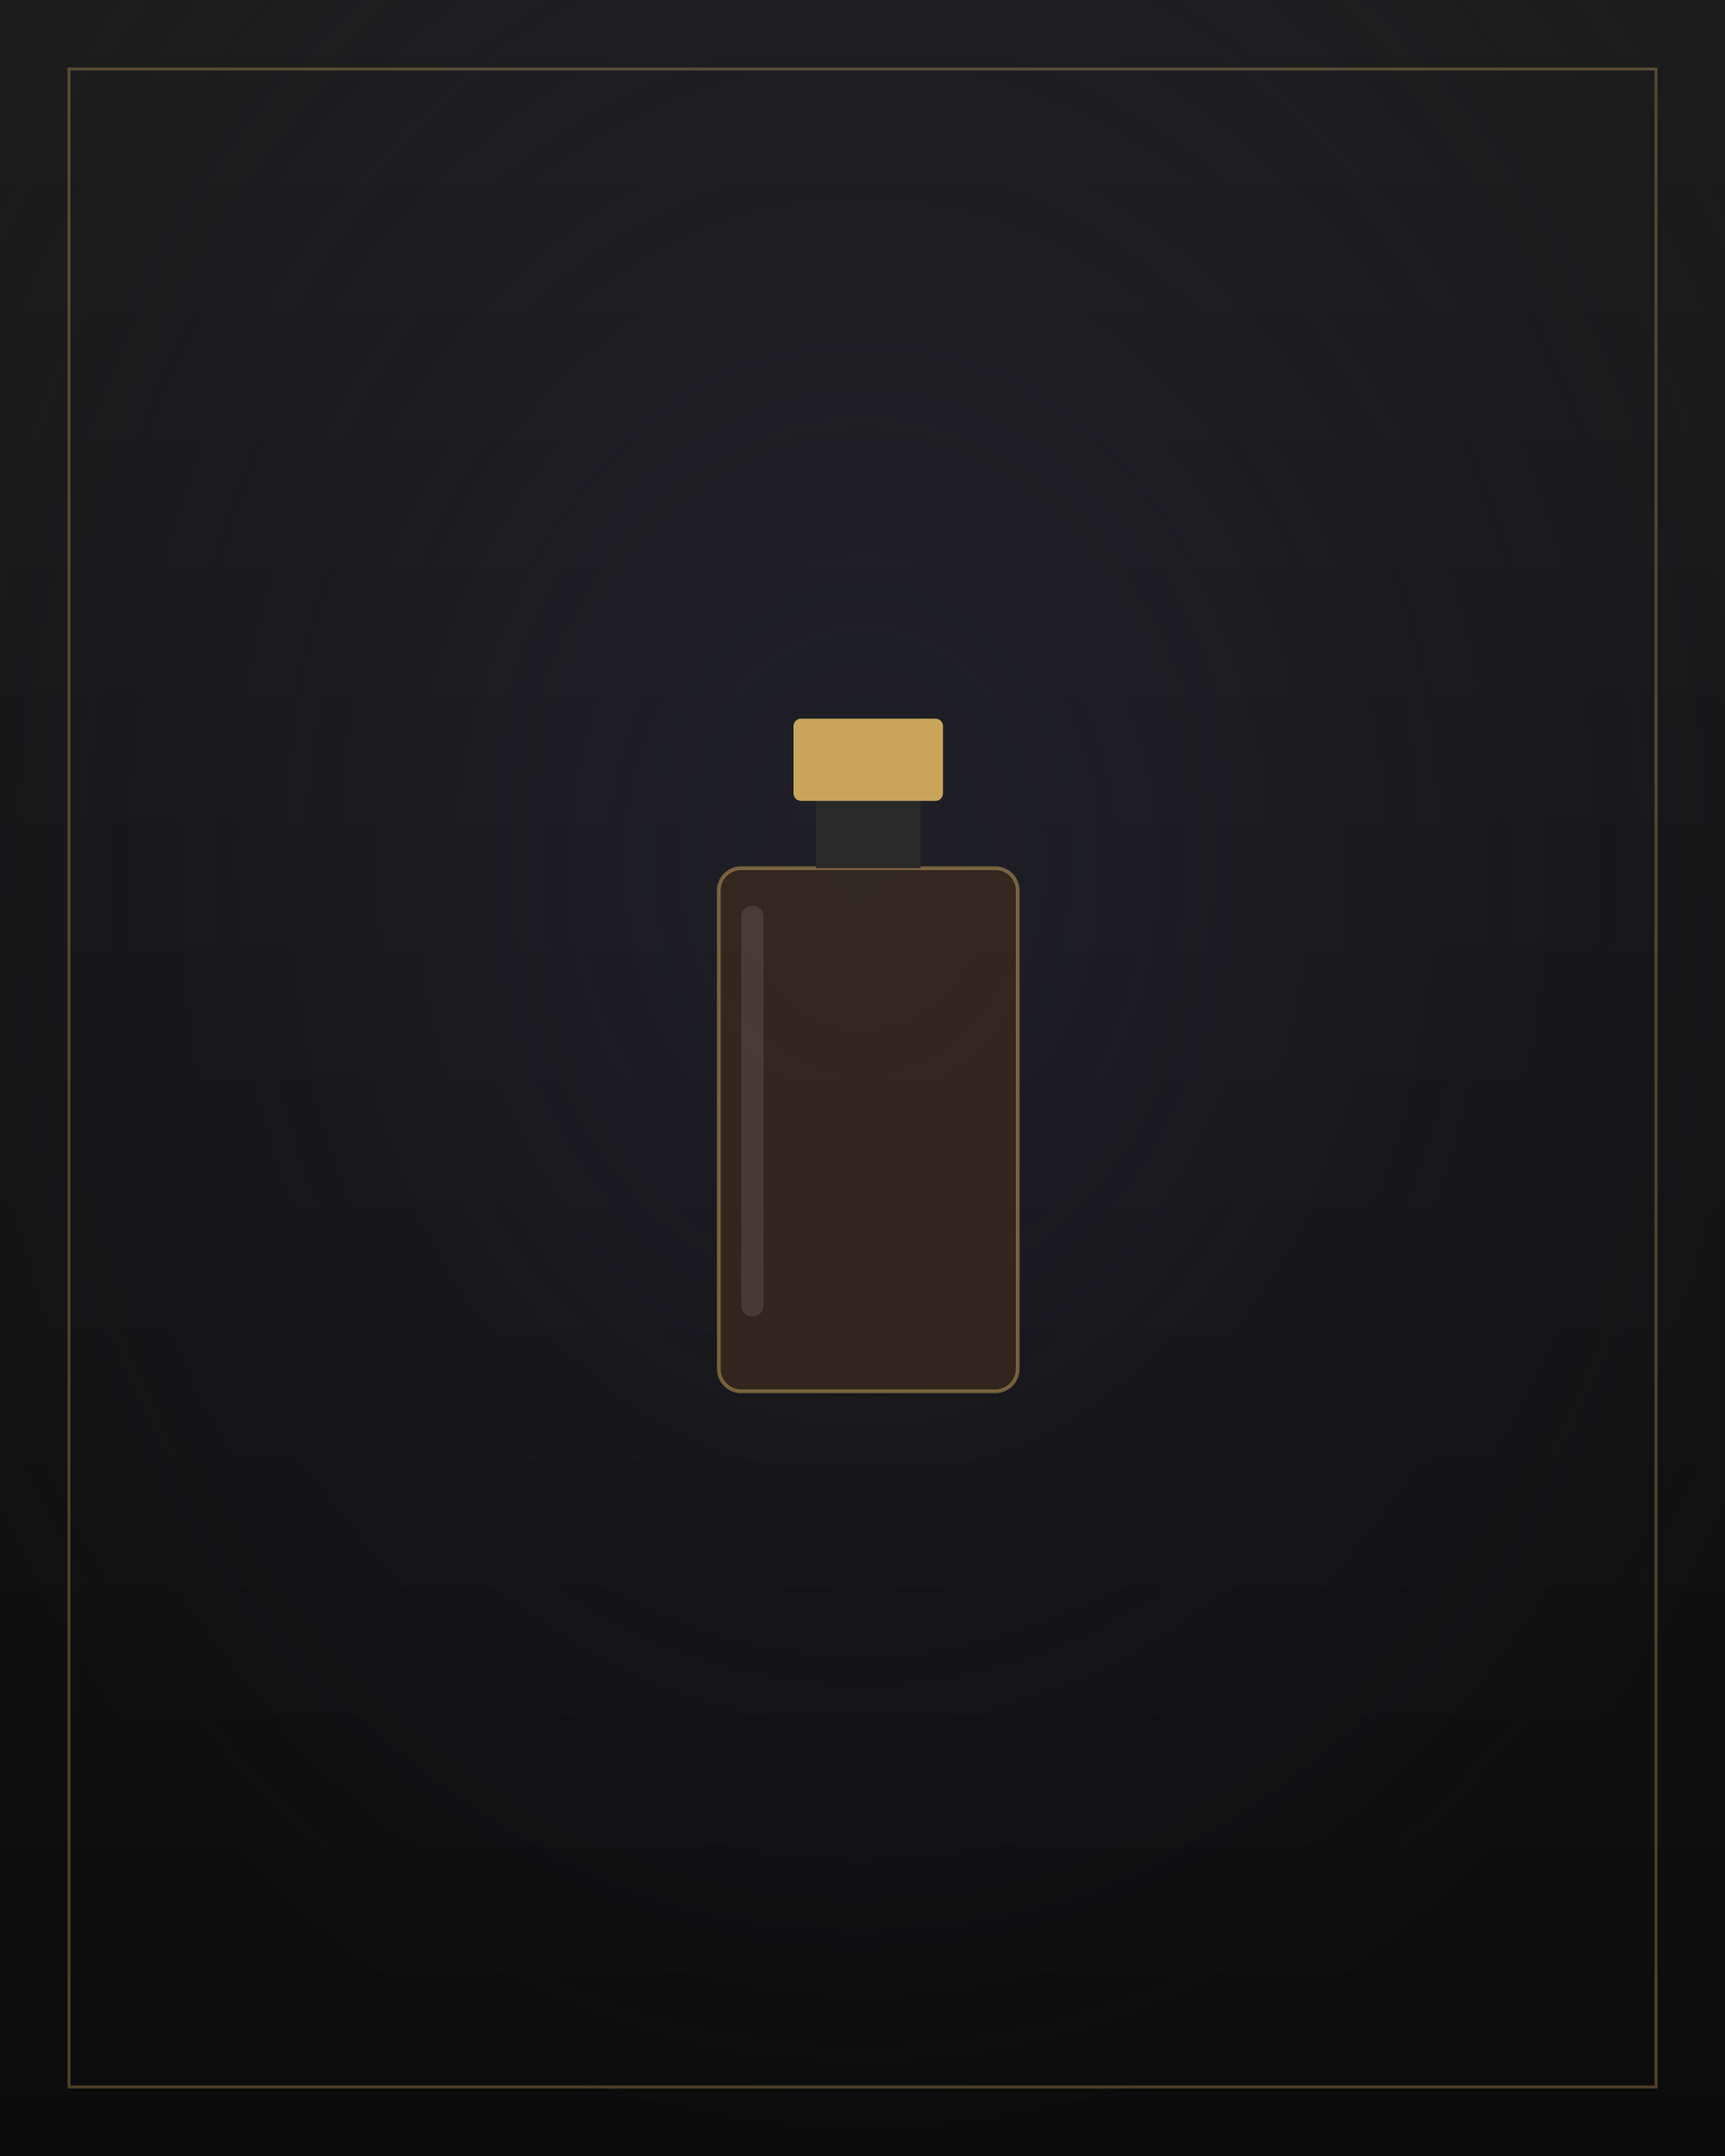
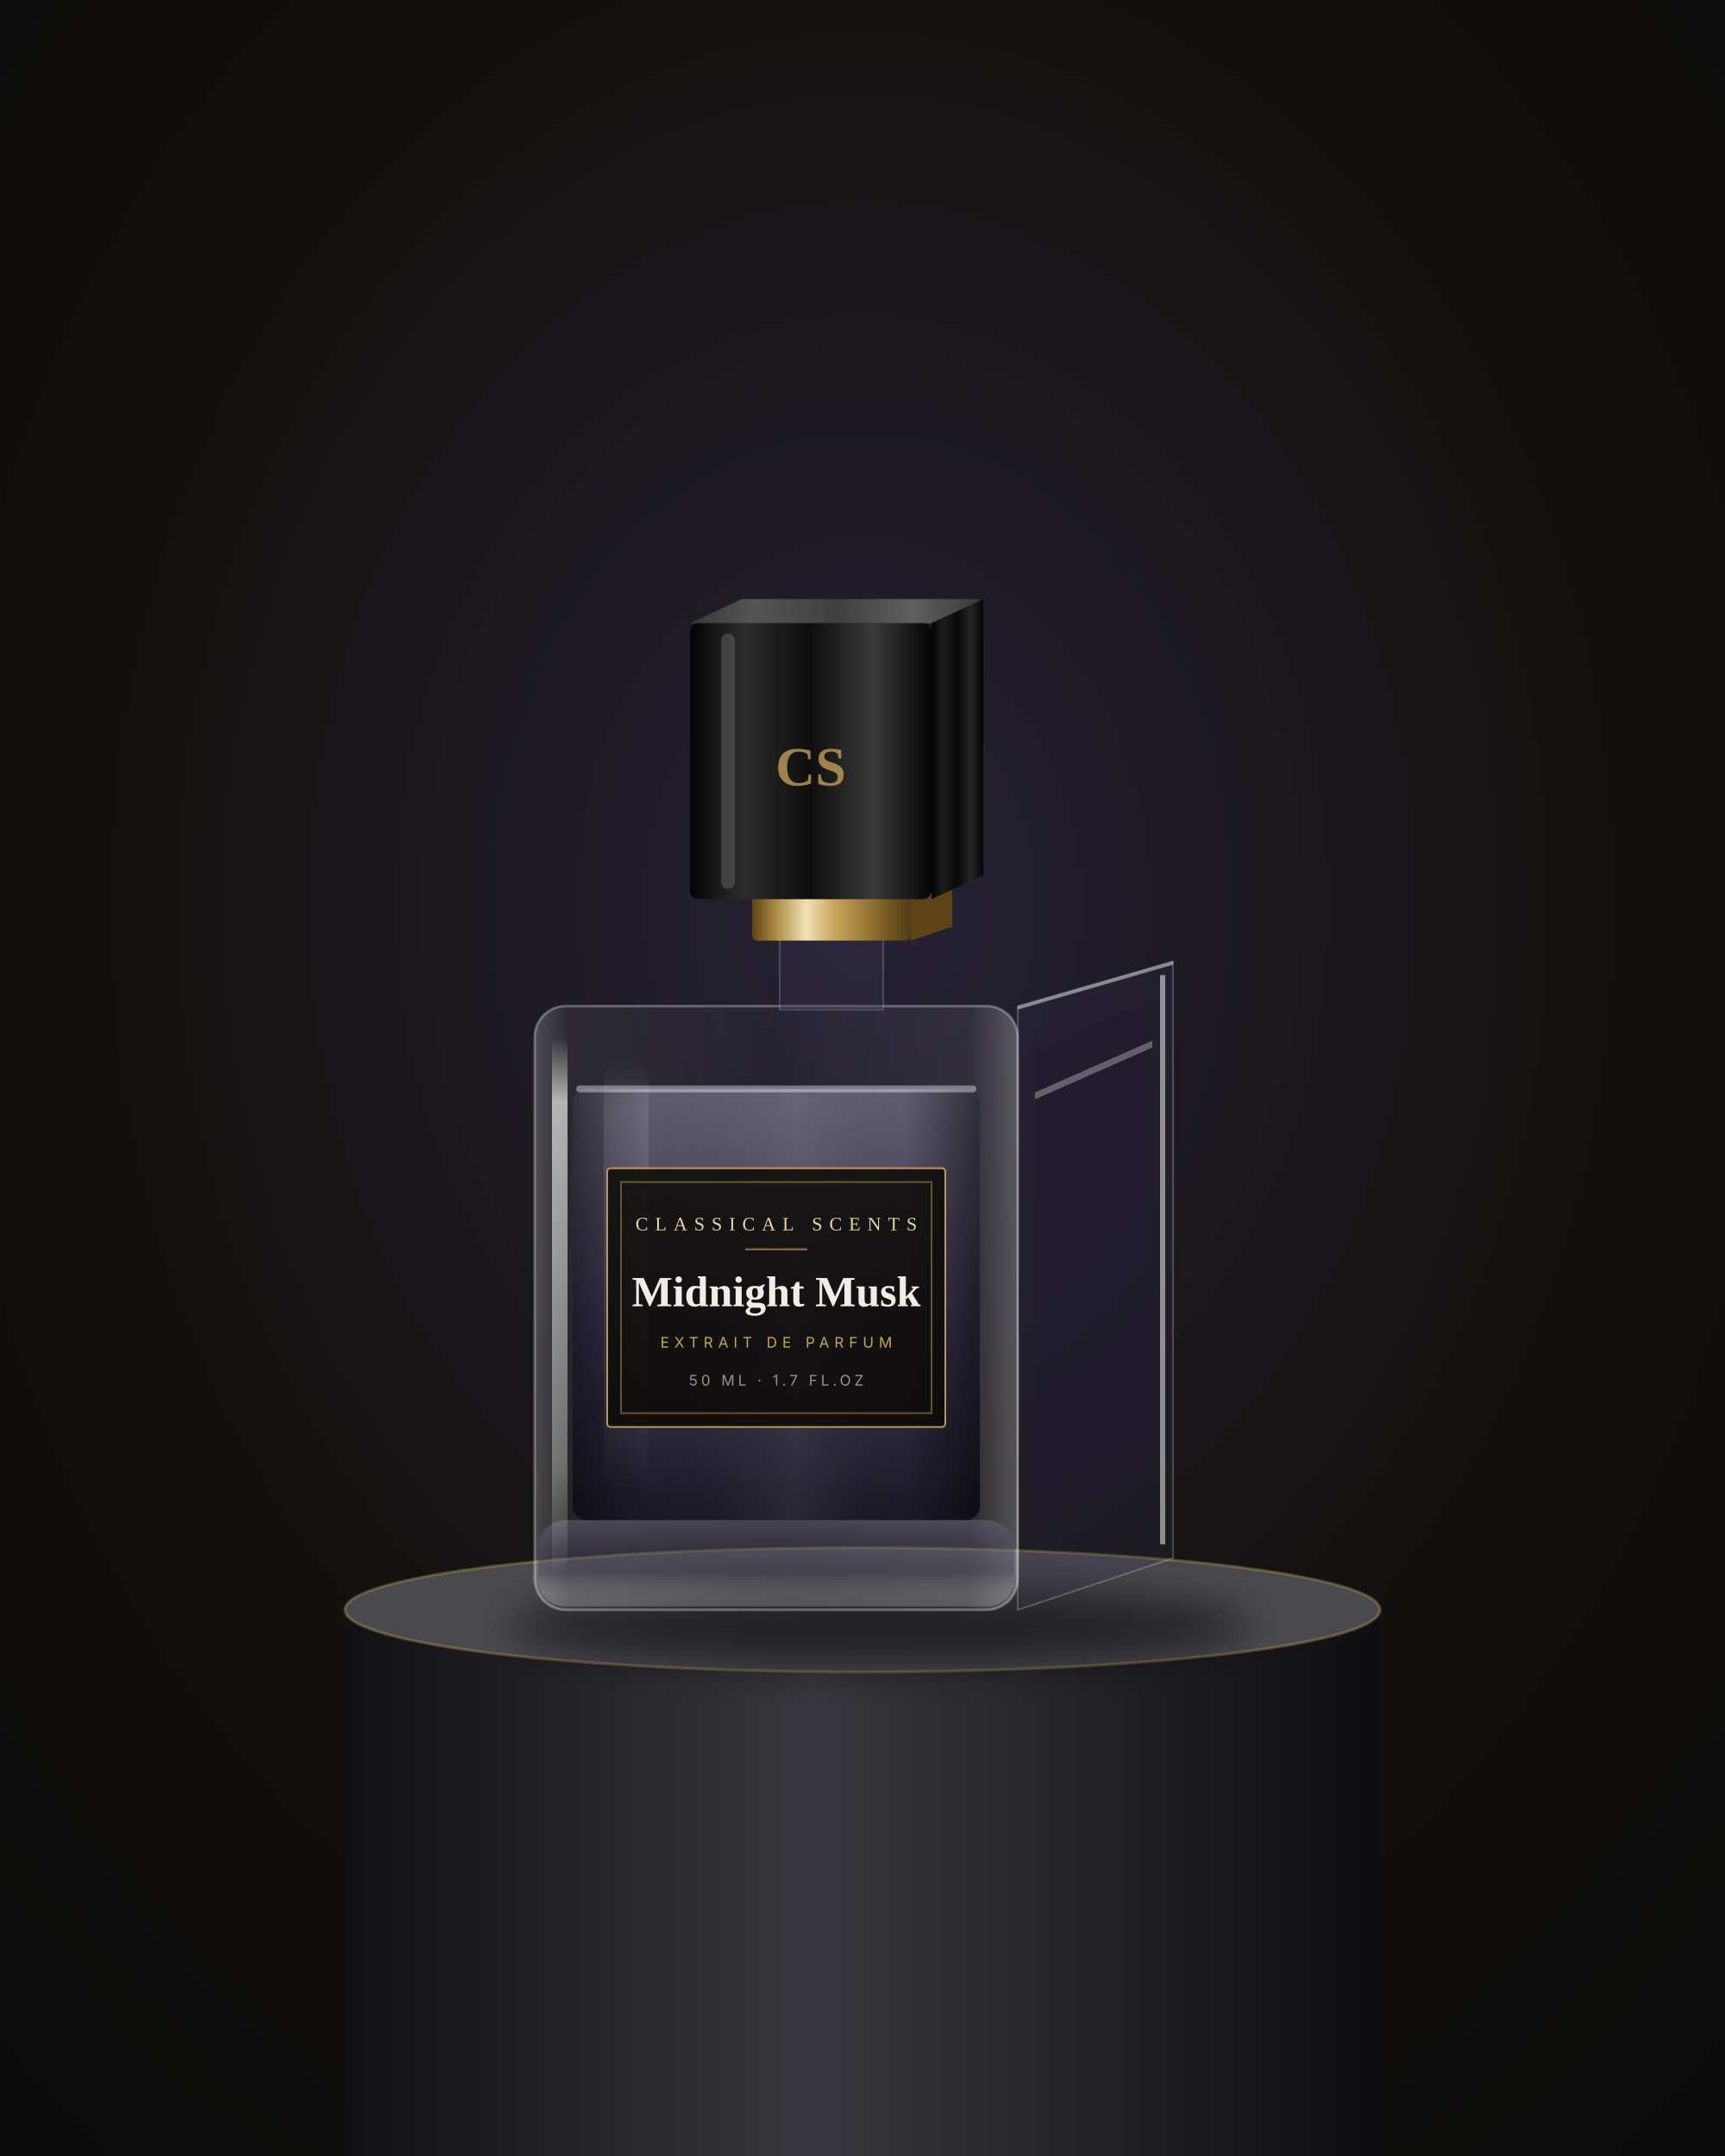
<svg xmlns="http://www.w3.org/2000/svg" width="600" height="750" viewBox="0 0 600 750" role="img" aria-label="Men">
  <defs>
-     <linearGradient id="bg" x1="0" y1="0" x2="0" y2="1">
-       <stop offset="0" stop-color="#1C1C1C" />
+     <radialGradient id="g17" cx=".5" cy=".42" r=".75">
+       <stop offset="0" stop-color="#262234" />
+       <stop offset=".55" stop-color="#141210" />
      <stop offset="1" stop-color="#0B0B0B" />
-     </linearGradient>
-     <radialGradient id="t" cx=".5" cy=".4" r=".6">
-       <stop offset="0" stop-color="#2b2a3d" stop-opacity=".45" />
-       <stop offset="1" stop-color="#2b2a3d" stop-opacity="0" />
    </radialGradient>
  </defs>
-   <rect width="600" height="750" fill="url(#bg)" />
-   <rect width="600" height="750" fill="url(#t)" />
-   <rect x="24" y="24" width="552" height="702" fill="none" stroke="#C9A55C" stroke-opacity=".35" />
-   <g transform="translate(250 250) scale(1.3)">
-     <rect x="0" y="40" width="80" height="140" rx="6" fill="#3d2b1f" fill-opacity=".7" stroke="#C9A55C" stroke-opacity=".5" />
-     <rect x="26" y="20" width="28" height="20" fill="#2A2A2A" />
-     <rect x="20" y="0" width="40" height="22" rx="2" fill="#C9A55C" />
-     <rect x="6" y="50" width="6" height="110" rx="3" fill="#fff" opacity=".1" />
+   <rect width="600" height="750" fill="url(#g17)" />
+   <defs>
+     <linearGradient id="pl18" x1="0" x2="1">
+       <stop offset="0" stop-color="#111114" />
+       <stop offset=".45" stop-color="#37373d" />
+       <stop offset="1" stop-color="#0e0e11" />
+     </linearGradient>
+   </defs>
+   <rect x="120" y="560" width="360" height="190" fill="url(#pl18)" />
+   <ellipse cx="300" cy="560" rx="180" ry="21.6" fill="#49494e" />
+   <ellipse cx="300" cy="560" rx="180" ry="21.6" fill="none" stroke="#C9A55C" stroke-opacity=".35" />
+   <g transform="translate(60 126.8) scale(0.6)">
+     <defs>
+       <linearGradient id="q19gl" x1="0" x2="1">
+         <stop offset="0" stop-color="#fff" stop-opacity=".22" />
+         <stop offset=".07" stop-color="#fff" stop-opacity=".06" />
+         <stop offset=".5" stop-color="#fff" stop-opacity=".02" />
+         <stop offset=".9" stop-color="#fff" stop-opacity=".07" />
+         <stop offset="1" stop-color="#fff" stop-opacity=".26" />
+       </linearGradient>
+       <linearGradient id="q19lq" x1="0" y1="0" x2="0" y2="1">
+         <stop offset="0" stop-color="#6b687c" stop-opacity=".82" />
+         <stop offset=".55" stop-color="#3a3550" stop-opacity=".9" />
+         <stop offset="1" stop-color="#1a1824" stop-opacity=".97" />
+       </linearGradient>
+       <linearGradient id="q19lh" x1="0" x2="1">
+         <stop offset="0" stop-color="#000" stop-opacity=".45" />
+         <stop offset=".18" stop-color="#000" stop-opacity="0" />
+         <stop offset=".55" stop-color="#fff" stop-opacity=".06" />
+         <stop offset=".82" stop-color="#000" stop-opacity="0" />
+         <stop offset="1" stop-color="#000" stop-opacity=".5" />
+       </linearGradient>
+       <linearGradient id="q19bs" x1="0" y1="0" x2="0" y2="1">
+         <stop offset="0" stop-color="#6b687c" stop-opacity=".55" />
+         <stop offset=".6" stop-color="#3a3550" stop-opacity=".35" />
+         <stop offset="1" stop-color="#fff" stop-opacity=".18" />
+       </linearGradient>
+       <linearGradient id="q19cp" x1="0" x2="1">
+         <stop offset="0" stop-color="#040404" />
+         <stop offset="0.22" stop-color="#2c2c2c" />
+         <stop offset="0.5" stop-color="#0e0e0e" />
+         <stop offset="0.76" stop-color="#3a3a3a" />
+         <stop offset="1" stop-color="#050505" />
+       </linearGradient>
+       <linearGradient id="q19cs" x1="0" x2="1">
+         <stop offset="0" stop-color="#040404" />
+         <stop offset="0.22" stop-color="#2c2c2c" />
+         <stop offset="0.5" stop-color="#0e0e0e" />
+         <stop offset="0.76" stop-color="#3a3a3a" />
+         <stop offset="1" stop-color="#050505" />
+       </linearGradient>
+       <linearGradient id="q19co" x1="0" x2="1">
+         <stop offset="0" stop-color="#5c4418" />
+         <stop offset="0.14" stop-color="#a8863e" />
+         <stop offset="0.34" stop-color="#f1e2b5" />
+         <stop offset="0.52" stop-color="#c9a55c" />
+         <stop offset="0.78" stop-color="#8a6a2c" />
+         <stop offset="1" stop-color="#4f3a14" />
+       </linearGradient>
+       <linearGradient id="q19sp" x1="0" y1="0" x2="0" y2="1">
+         <stop offset="0" stop-color="#fff" stop-opacity="0" />
+         <stop offset=".12" stop-color="#fff" stop-opacity=".7" />
+         <stop offset=".8" stop-color="#fff" stop-opacity=".35" />
+         <stop offset="1" stop-color="#fff" stop-opacity="0" />
+       </linearGradient>
+       <linearGradient id="q19sw" x1="0" x2="1">
+         <stop offset="0" stop-color="#fff" stop-opacity="0" />
+         <stop offset=".5" stop-color="#fff" stop-opacity=".22" />
+         <stop offset="1" stop-color="#fff" stop-opacity="0" />
+       </linearGradient>
+       <filter id="q19bl" x="-50%" y="-50%" width="200%" height="200%">
+         <feGaussianBlur stdDeviation="12" />
+       </filter>
+     </defs>
+     <ellipse cx="410" cy="732" rx="215" ry="22" fill="#000" opacity=".55" filter="url(#q19bl)" />
+     <polygon points="490,372 580,346 580,692 490,722" fill="#3a3550" fill-opacity=".2" stroke="#fff" stroke-opacity=".22" />
+     <polygon points="500,398 568,368 568,644 500,672" fill="#201d2c" fill-opacity=".75" />
+     <polygon points="500,422 568,392 568,396 500,426" fill="#fff" fill-opacity=".3" />
+     <path d="M574 354V684" stroke="#fff" stroke-opacity=".5" stroke-width="3" />
+     <polygon points="490,372 580,346 580,348 490,374" fill="#fff" fill-opacity=".45" />
+     <rect x="210" y="372" width="280" height="350" rx="18" fill="url(#q19gl)" stroke="#fff" stroke-opacity=".3" stroke-width="1.5" />
+     <rect x="232" y="420" width="236" height="250" rx="8" fill="url(#q19lq)" />
+     <rect x="232" y="420" width="236" height="250" rx="8" fill="url(#q19lh)" />
+     <rect x="234" y="418" width="232" height="4" rx="2" fill="#fff" opacity=".38" />
+     <rect x="212" y="670" width="276" height="50" rx="16" fill="url(#q19bs)" />
+     <rect x="220" y="390" width="9" height="312" rx="4.5" fill="url(#q19sp)" opacity=".9" />
+     <rect x="250" y="402" width="26" height="250" rx="13" fill="url(#q19sp)" opacity=".14" />
+     <rect x="252" y="466" width="196" height="150" rx="2" fill="#0c0a07" fill-opacity=".84" stroke="#C9A55C" stroke-opacity=".9" />
+     <rect x="260" y="474" width="180" height="134" fill="none" stroke="#C9A55C" stroke-opacity=".45" />
+     <text x="350" y="502" text-anchor="middle" font-family="'Cormorant Garamond',Georgia,'Times New Roman',serif" font-size="11" letter-spacing="4" fill="#E6D3A3">CLASSICAL SCENTS</text>
+     <path d="M332 513H368" stroke="#C9A55C" stroke-opacity=".7" />
+     <text x="350" y="546" text-anchor="middle" font-family="'Cormorant Garamond',Georgia,'Times New Roman',serif" font-size="25" font-weight="600" fill="#F2EDE4">Midnight Musk</text>
+     <text x="350" y="570" text-anchor="middle" font-family="Inter,'Segoe UI',Arial,sans-serif" font-size="8.5" letter-spacing="3" fill="#C9A55C">EXTRAIT DE PARFUM</text>
+     <text x="350" y="592" text-anchor="middle" font-family="Inter,'Segoe UI',Arial,sans-serif" font-size="8.5" letter-spacing="2" fill="#9A9388">50 ML · 1.7 FL.OZ</text>
+     <polygon points="352,330 412,330 436,322 376,322" fill="#fff" fill-opacity=".12" />
+     <rect x="352" y="330" width="60" height="44" fill="#3a3550" fill-opacity=".3" stroke="#fff" stroke-opacity=".18" />
+     <rect x="336" y="306" width="92" height="28" rx="3" fill="url(#q19co)" />
+     <polygon points="428,306 452,298 452,326 428,334" fill="#5c4418" />
+     <polygon points="300,150 330,136 470,136 440,150" fill="url(#q19cs)" opacity=".9" />
+     <polygon points="300,150 330,136 470,136 440,150" fill="#fff" opacity=".2" />
+     <rect x="300" y="150" width="140" height="160" rx="5" fill="url(#q19cp)" />
+     <polygon points="440,150 470,136 470,296 440,310" fill="url(#q19cs)" />
+     <polygon points="440,150 470,136 470,296 440,310" fill="#000" opacity=".35" />
+     <rect x="318" y="156" width="8" height="148" rx="4" fill="#fff" opacity=".16" />
+     <text x="370" y="244" text-anchor="middle" font-family="'Cormorant Garamond',Georgia,'Times New Roman',serif" font-size="32" font-weight="600" fill="#C9A55C" fill-opacity="0.75">CS</text>
  </g>
-   <text x="300" y="365" text-anchor="middle" font-family="Cormorant Garamond,Georgia,serif" font-size="55" fill="#E6D3A3" />
-   <text x="300" y="405" text-anchor="middle" font-family="Inter,sans-serif" font-size="15" letter-spacing="4" fill="#9A9388" />
</svg>
